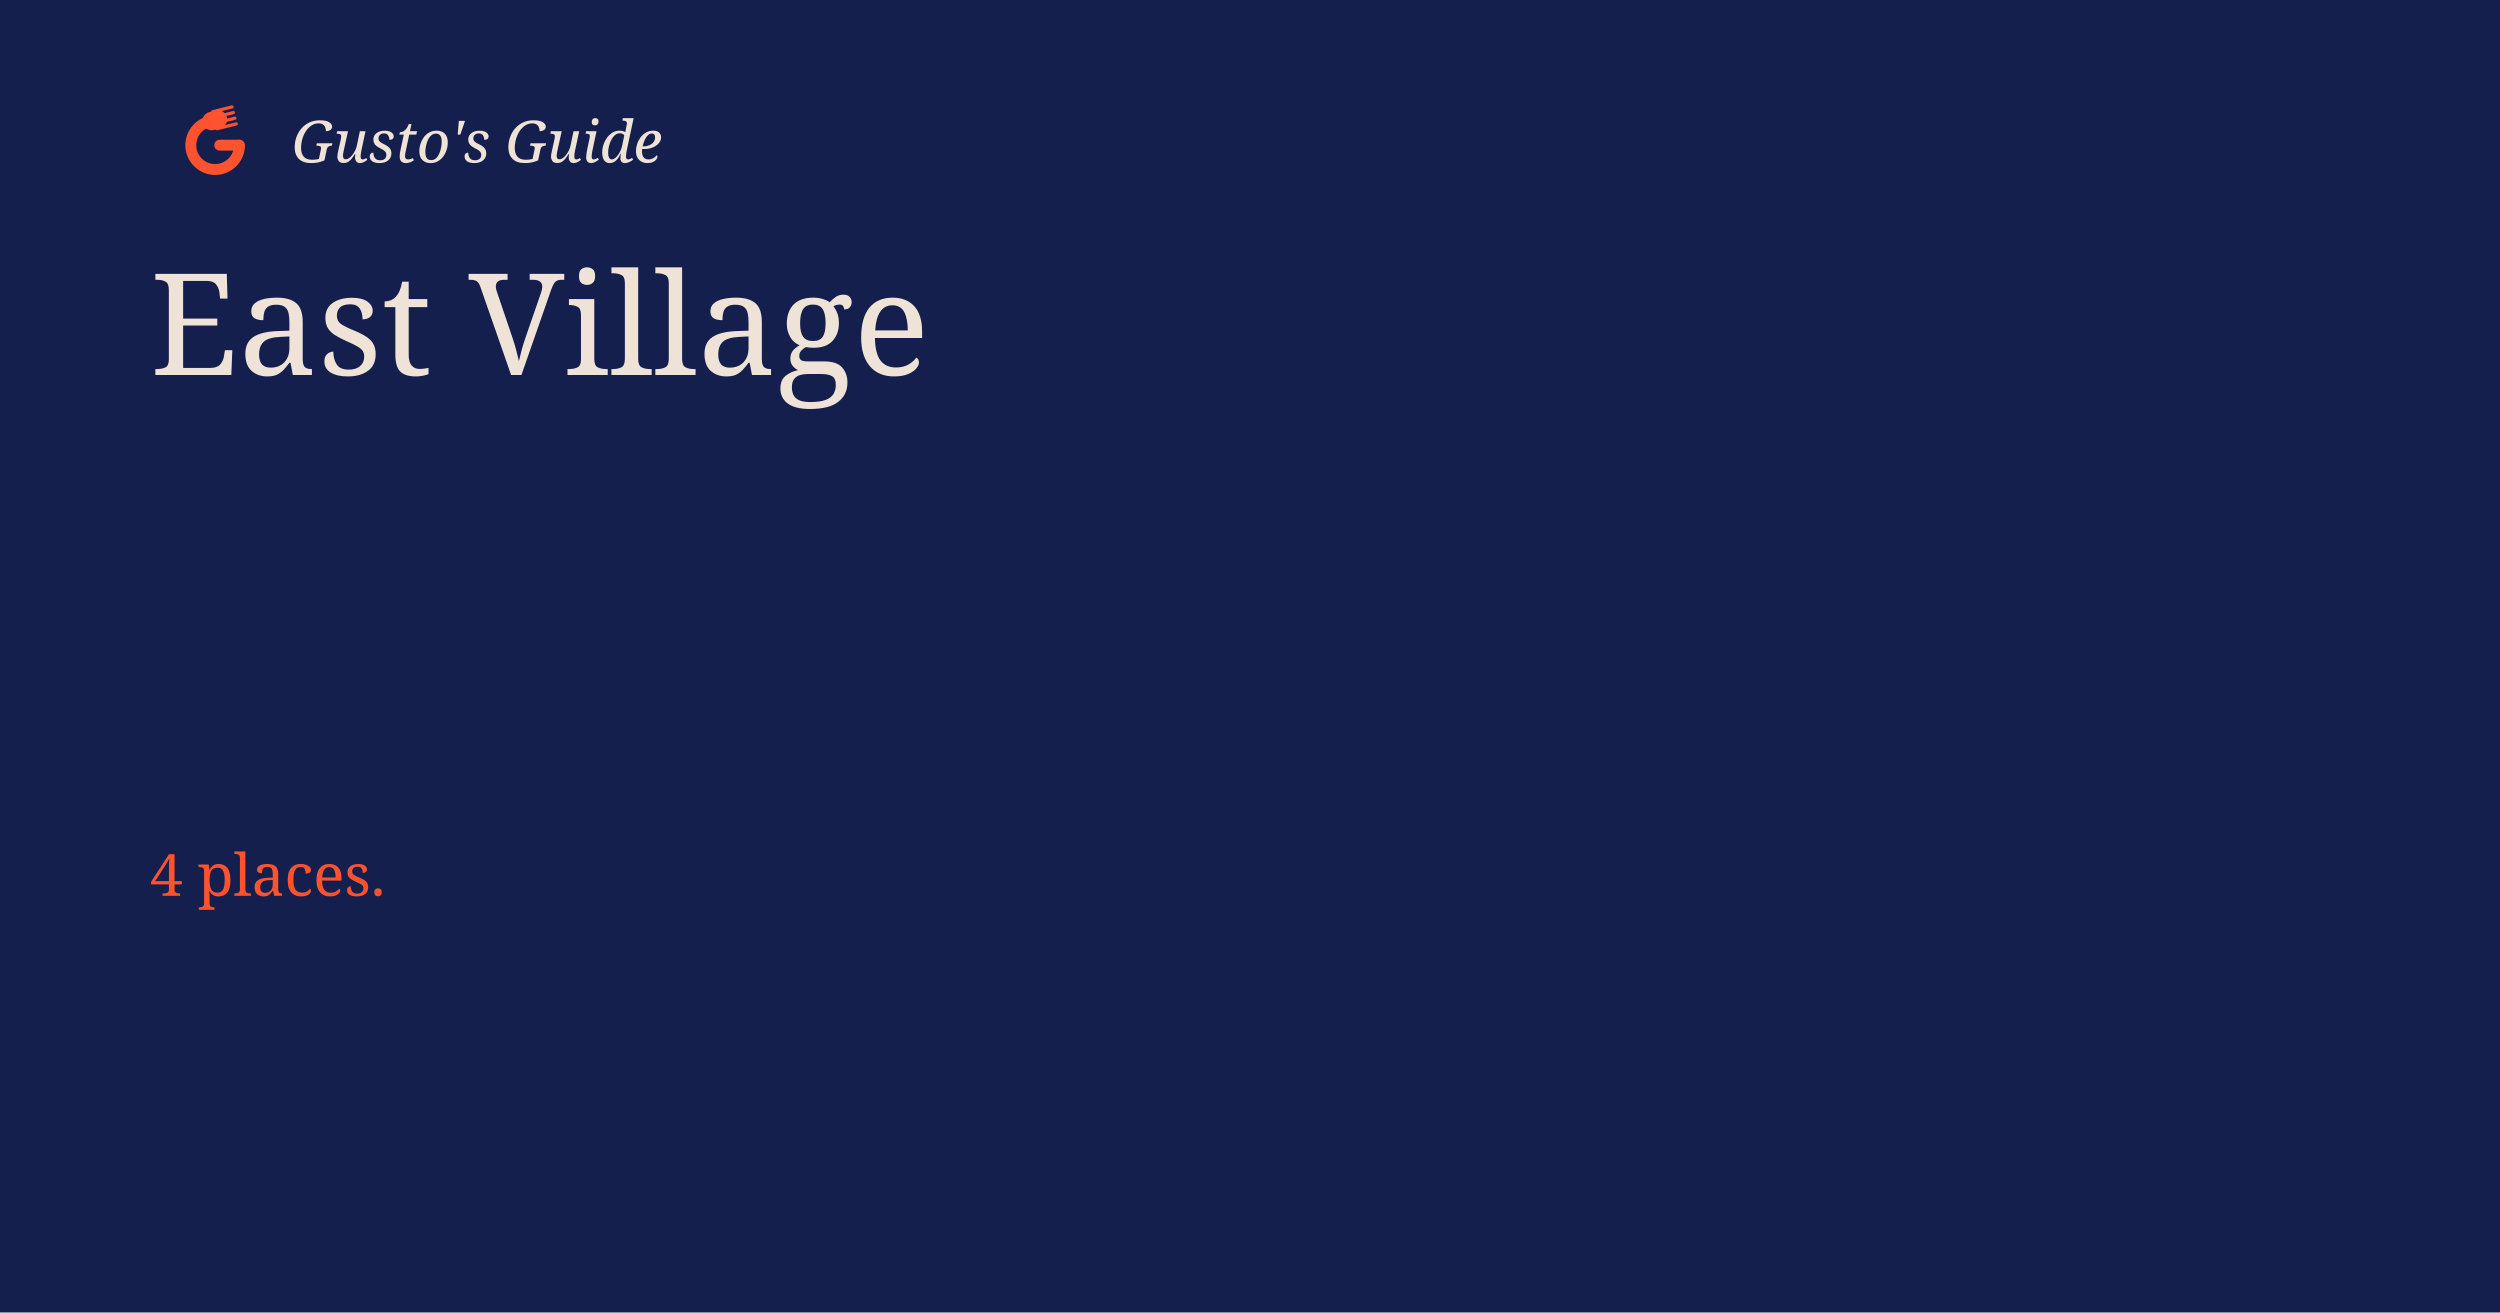
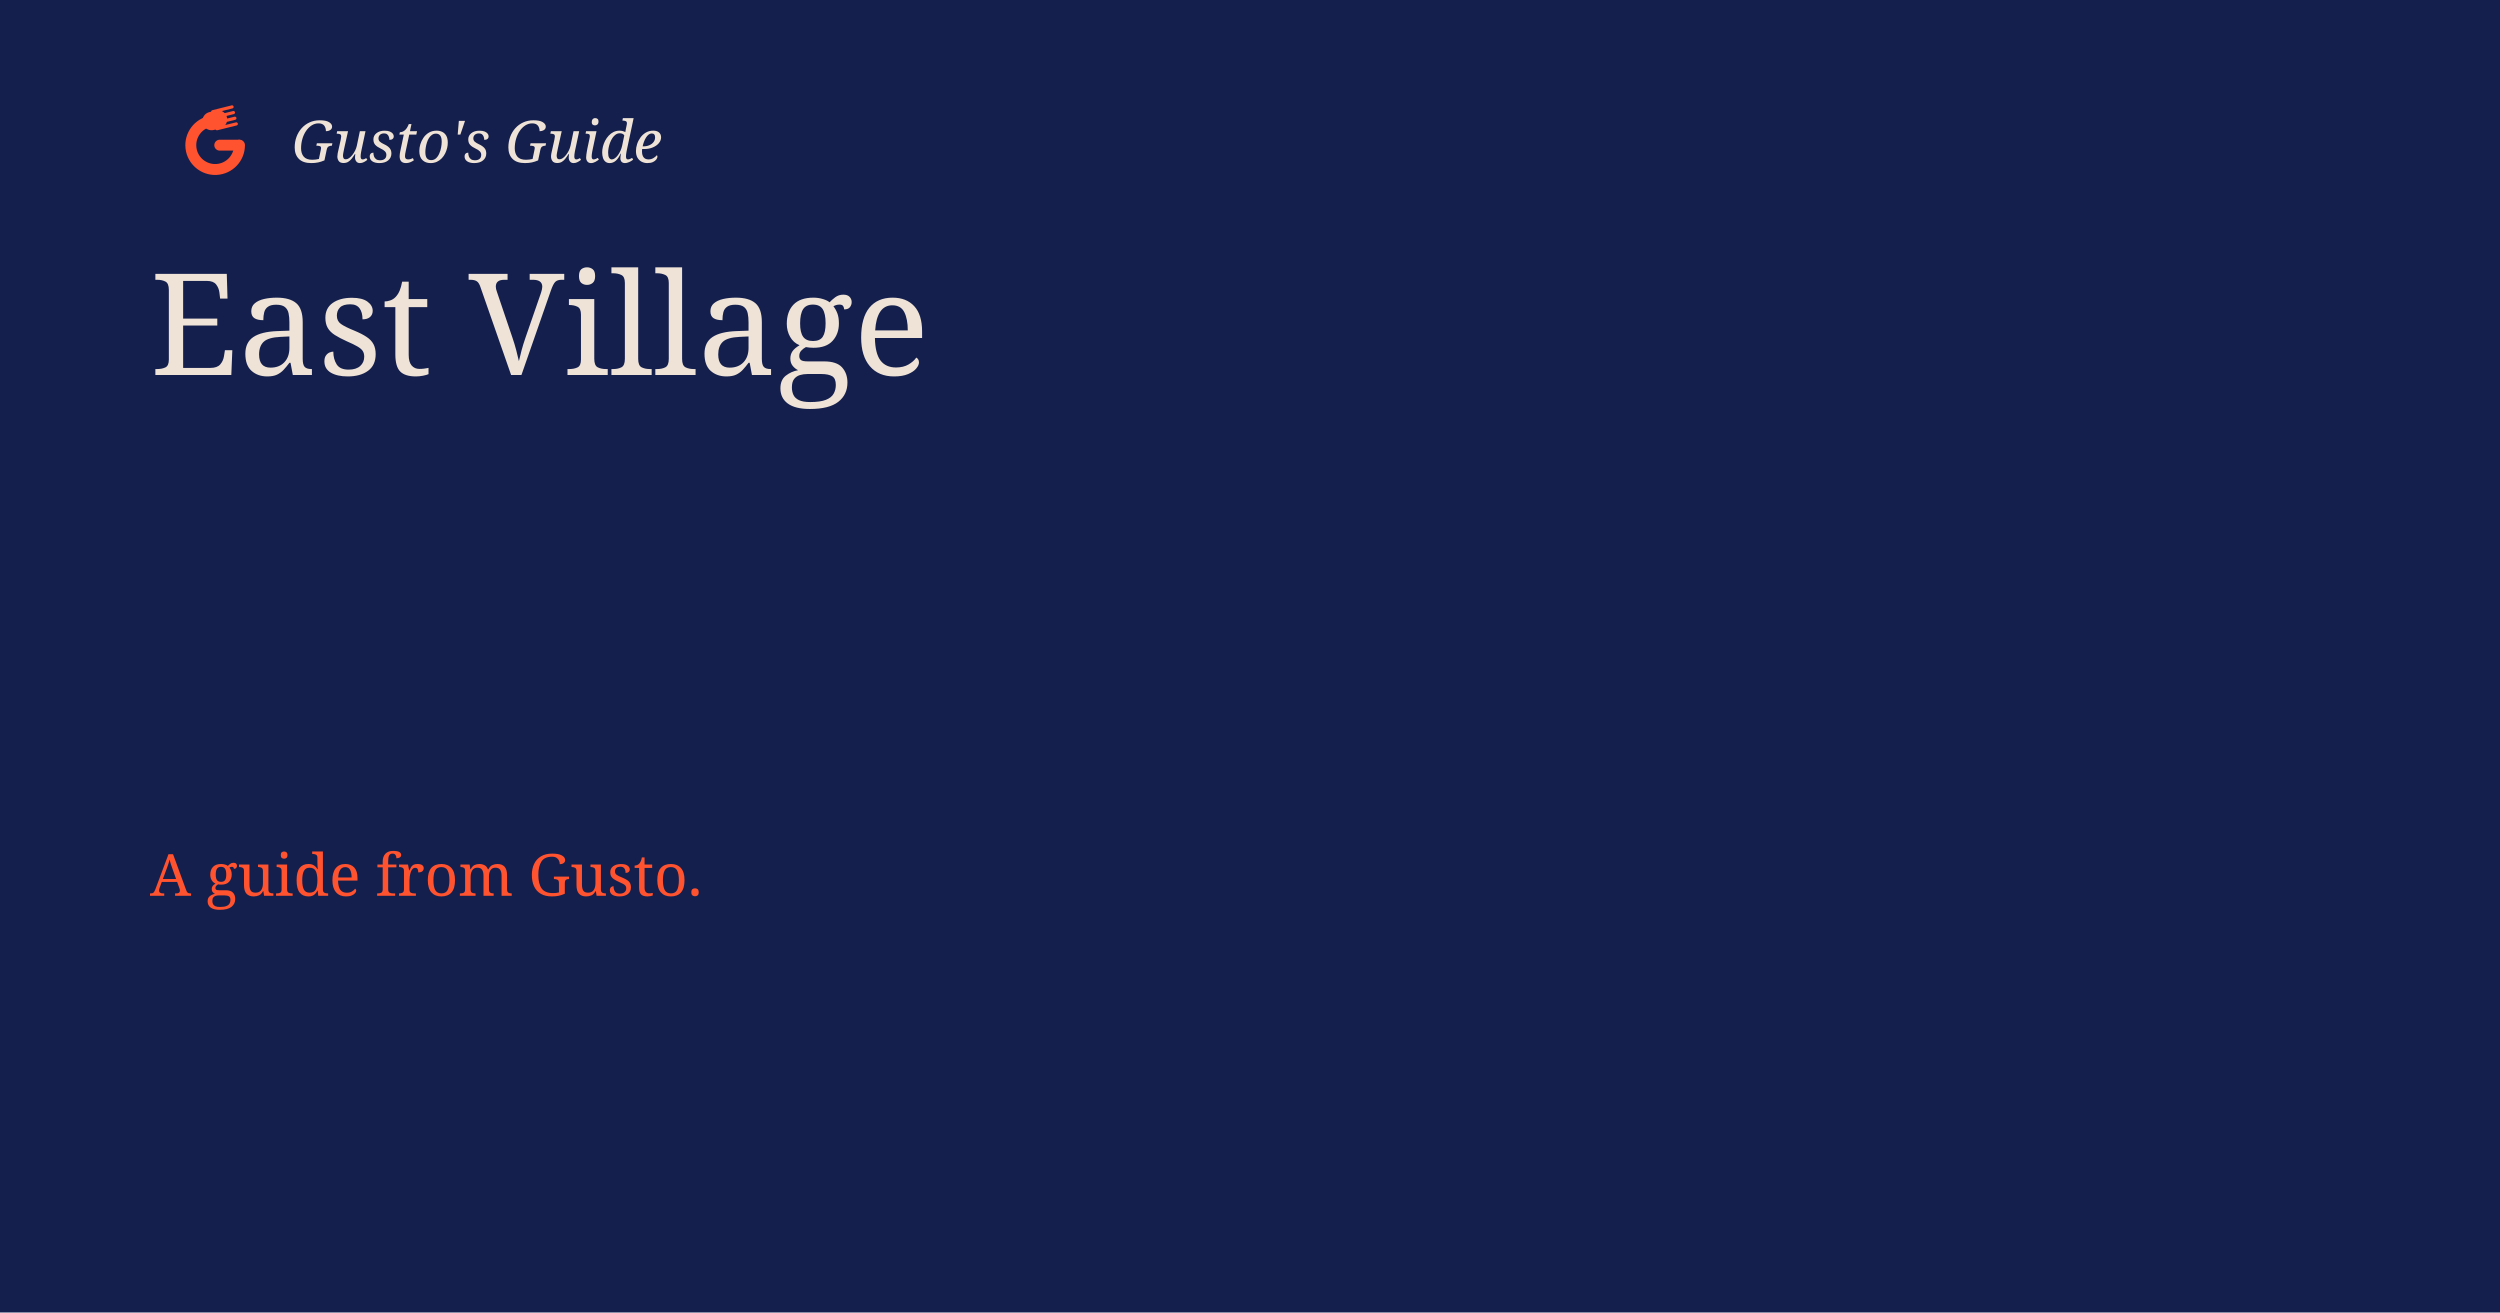
<svg xmlns="http://www.w3.org/2000/svg" width="1200" height="630" viewBox="0 0 1200 630">
  <rect width="1200" height="630" fill="#141F4D" />
  <g transform="translate(72 36) scale(0.92)">
    <g transform="translate(10.59 -0.99)">
      <path d="M 36.1 37.6 A 12.7 12.7 0 1 1 21.19 25.09" fill="none" stroke="#FF5330" stroke-width="5.7" stroke-linecap="round" />
      <path d="M 35.64 37.6 L 25.8 37.6" fill="none" stroke="#FF5330" stroke-width="5.7" stroke-linecap="round" />
      <path d="M 21.19 25.09 L 22.46 24.78" fill="none" stroke="#FF5330" stroke-width="5.7" stroke-linecap="round" />
      <path d="M 21.53 25.01 L 24.88 24.17" fill="none" stroke="#FF5330" stroke-width="9.6" stroke-linecap="round" />
      <path d="M 22.13 20.15 L 32.22 17.63 M 22.86 23.11 L 32.95 20.59 M 23.6 26.06 L 33.69 23.55 M 24.34 29.02 L 34.43 26.51" fill="none" stroke="#FF5330" stroke-width="1.65" stroke-linecap="round" />
    </g>
  </g>
  <text x="140" y="78" fill="#EEE3D6" font-family="Georgia, serif" font-size="28" font-style="italic">Gusto's Guide</text>
  <text x="72" y="180" fill="#EEE3D6" font-family="Georgia, serif" font-size="68">East Village</text>
-   <text x="72" y="430" fill="#FF5330" font-family="Georgia, serif" font-size="28">4 places.</text>
+   <text x="72" y="430" fill="#FF5330" font-family="Georgia, serif" font-size="28">A guide from Gusto.</text>
</svg>
